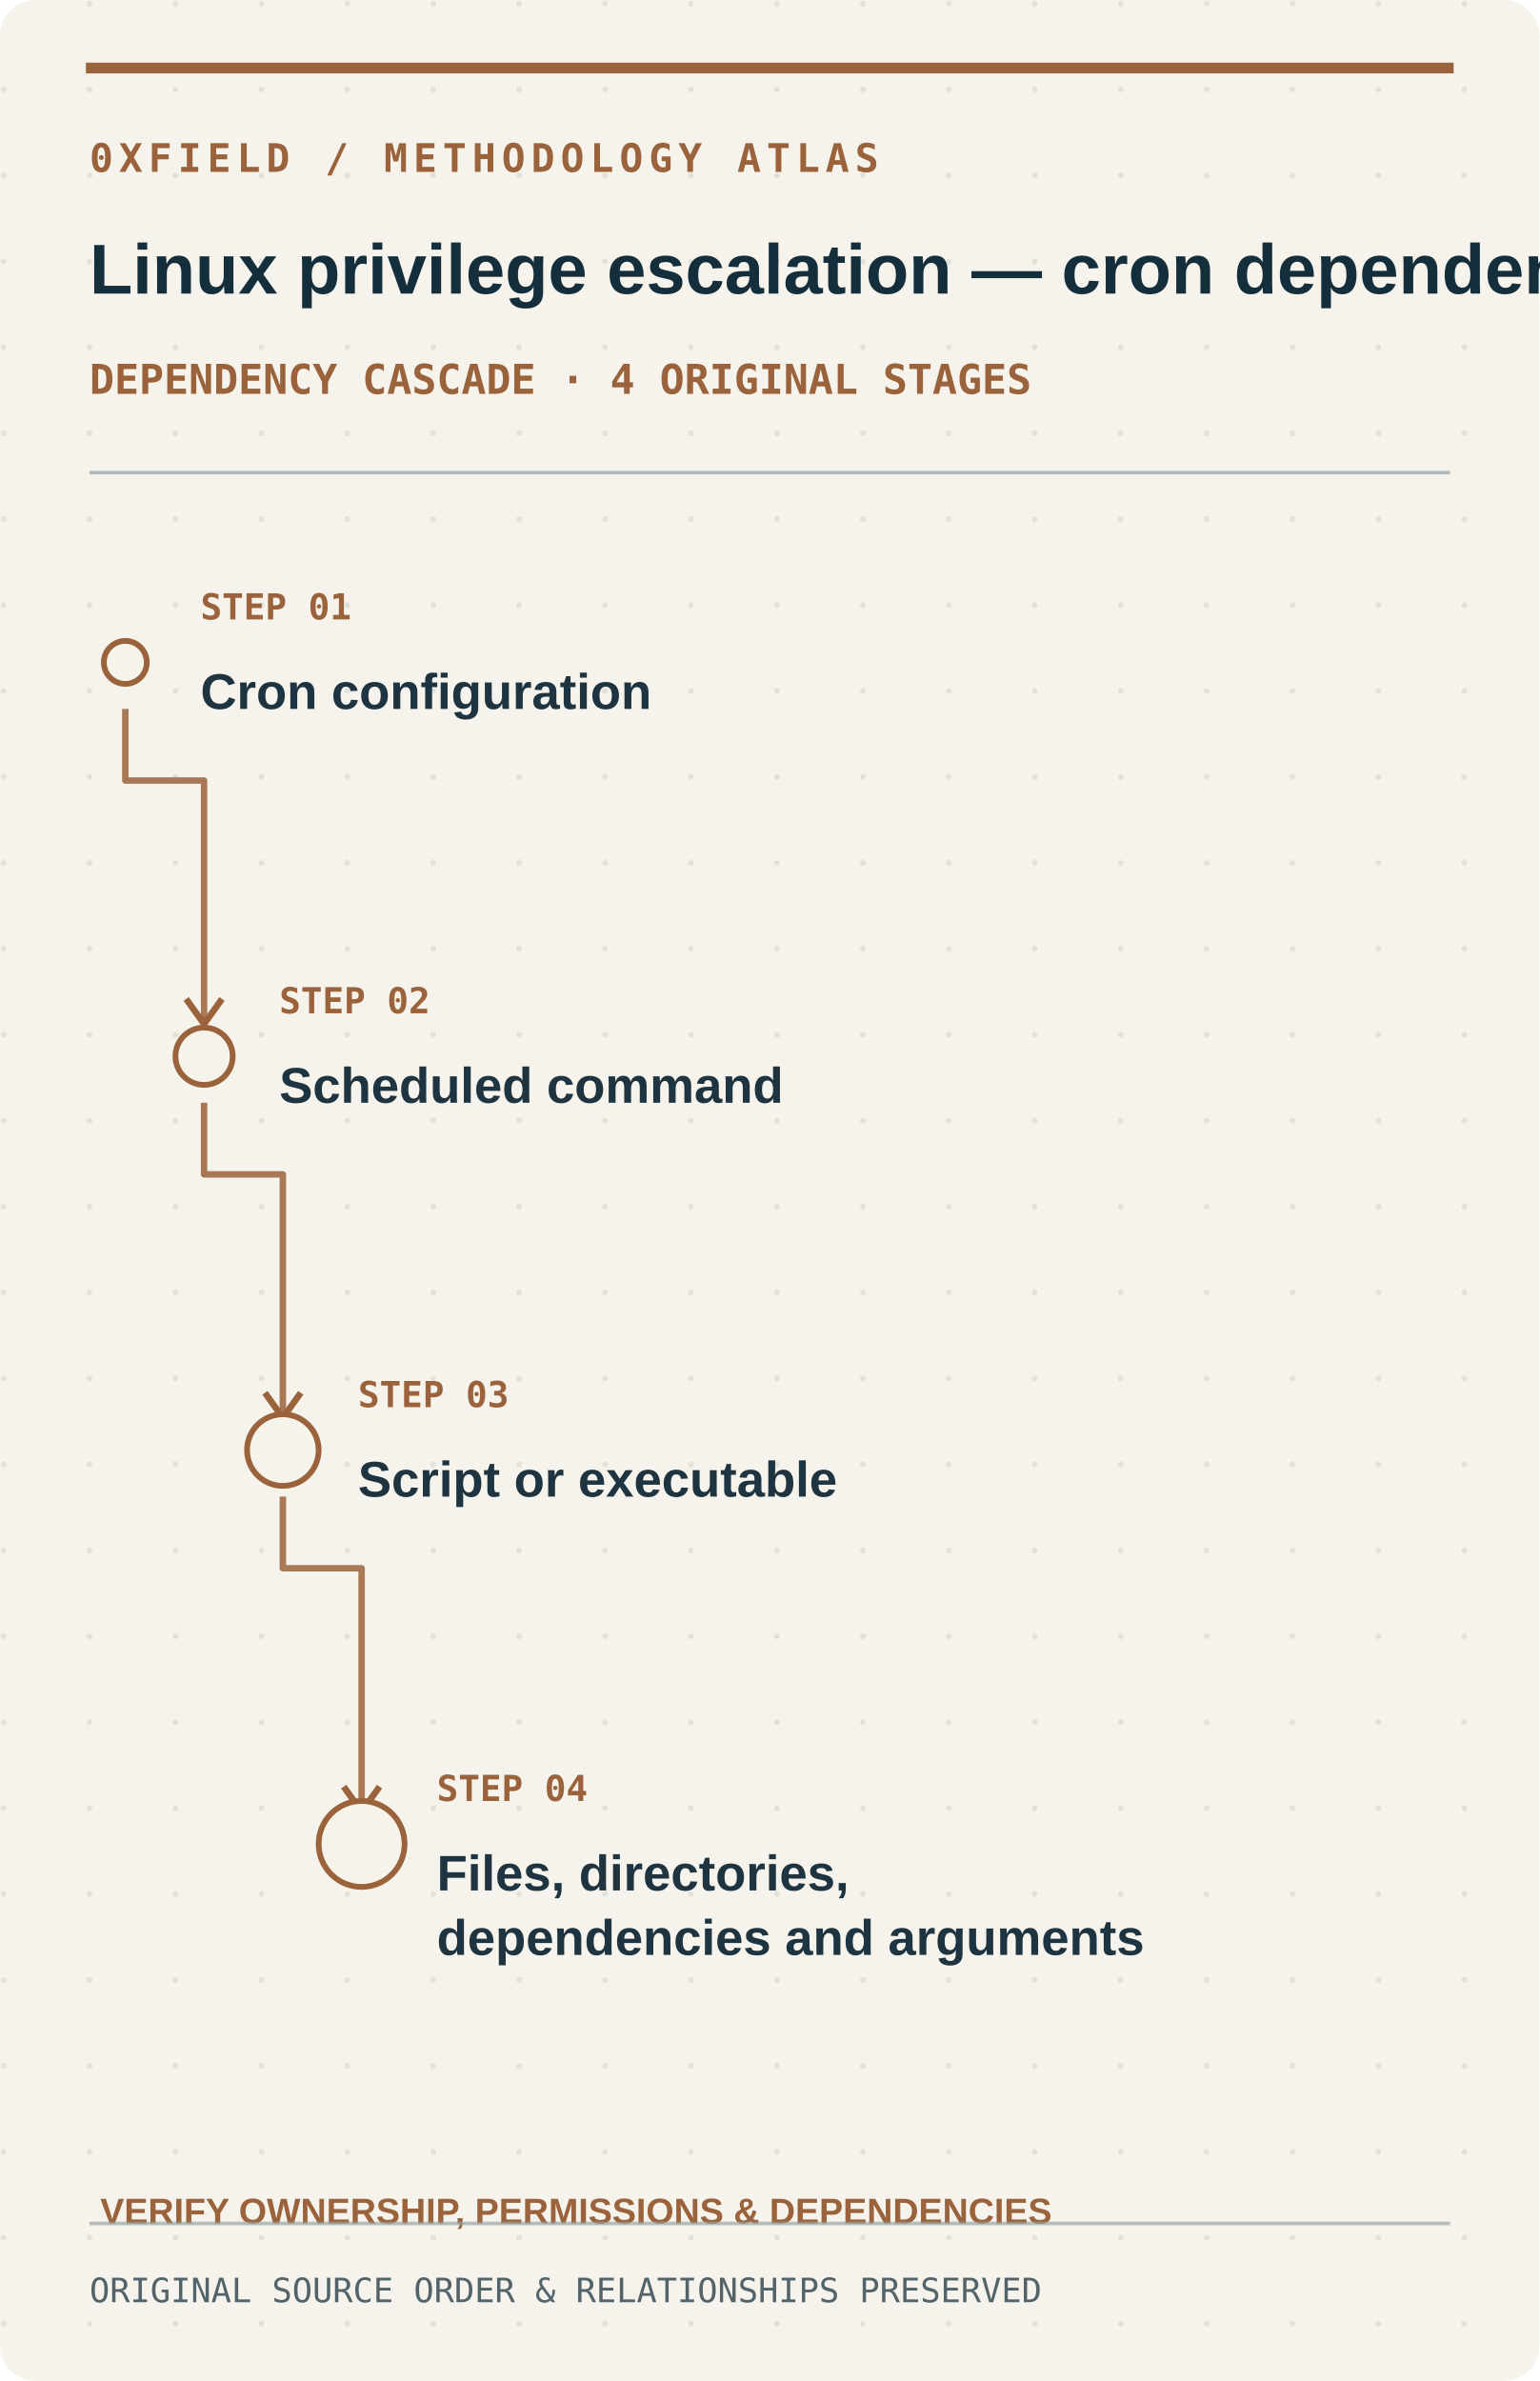
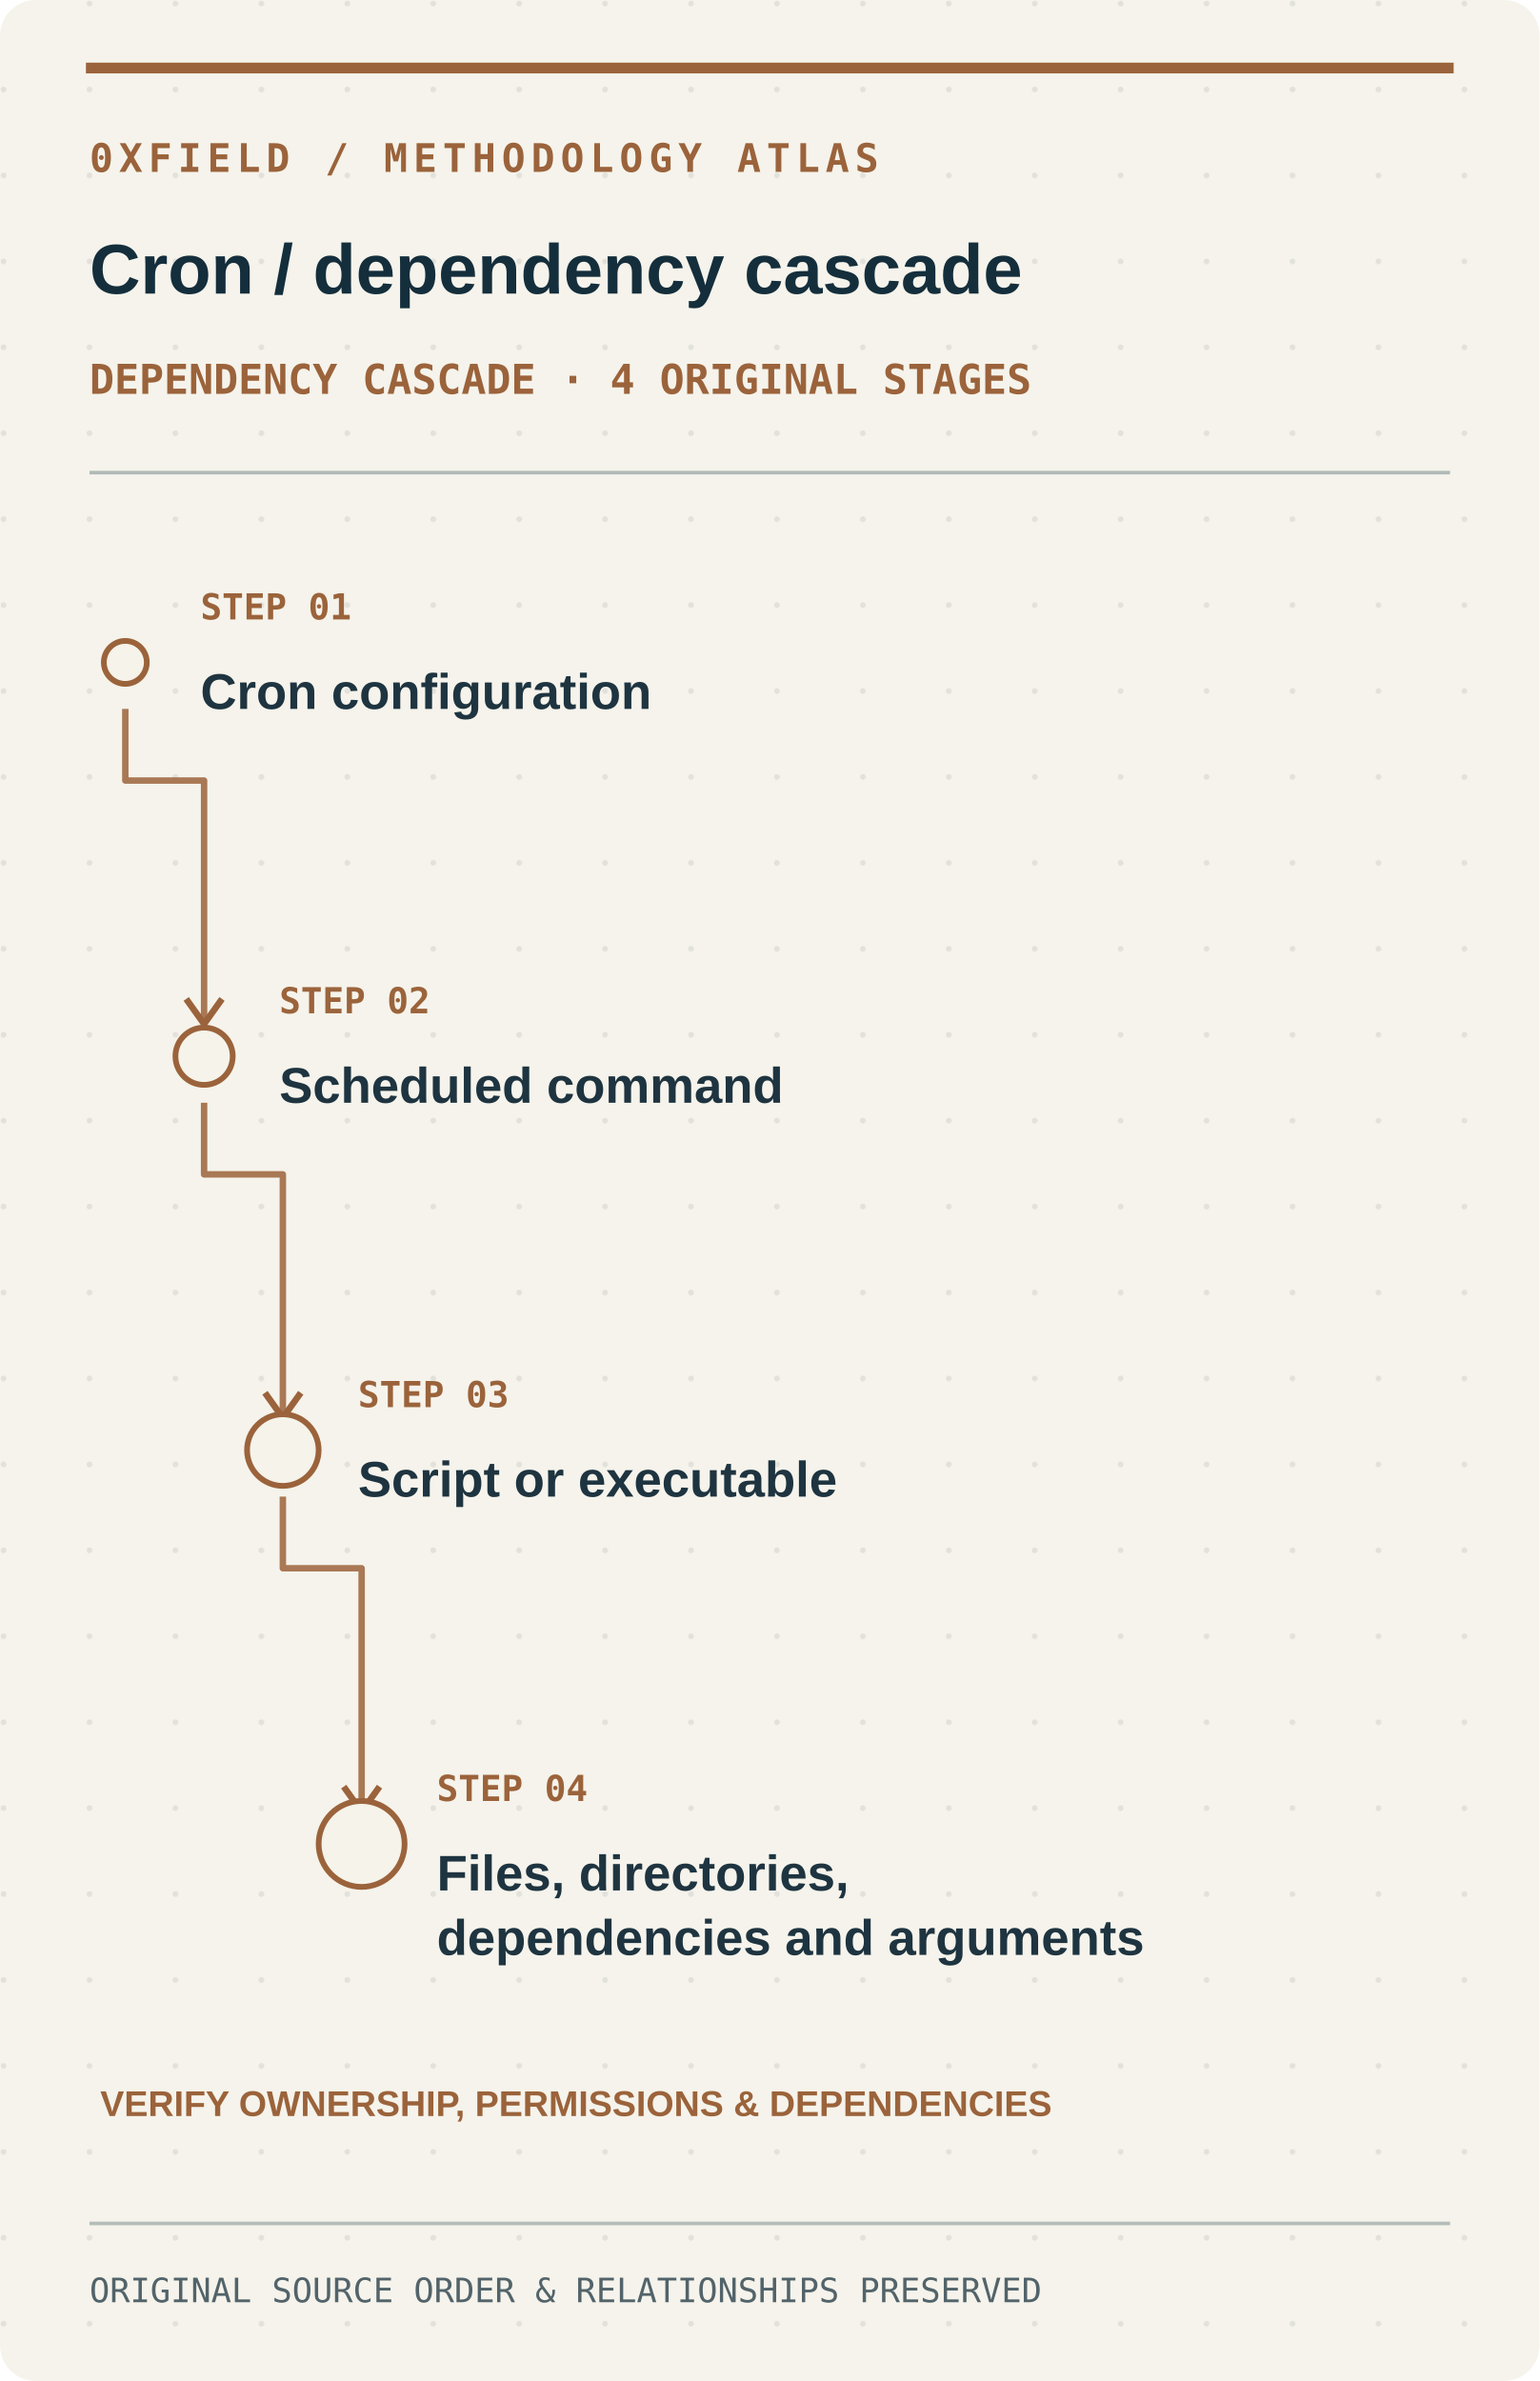
<svg xmlns="http://www.w3.org/2000/svg" width="430" height="665" viewBox="0 0 430 665" data-layout="dependency" role="img" aria-labelledby="atlas-title atlas-desc">
  <defs>
    <pattern id="atlas-dot" width="24" height="24" patternUnits="userSpaceOnUse">
      <circle cx="1" cy="1" r=".8" fill="#8d9693" opacity=".19" />
    </pattern>
  </defs>
  <rect width="430" height="665" rx="10" fill="#f5f3eb" />
  <rect width="430" height="665" rx="10" fill="url(#atlas-dot)" />
  <path d="M24 19H406" stroke="#9b633b" stroke-width="3" />
  <text x="25" y="48" font-family="Consolas,monospace" fill="#9b633b" font-size="11" letter-spacing="1.6" font-weight="700">0XFIELD  /  METHODOLOGY ATLAS</text>
-   <text x="25" y="82" font-family="Arial,Helvetica,sans-serif" font-weight="800" font-size="19.7" fill="#142e3c">Linux privilege escalation — cron dependency map</text>
+   <text x="25" y="82" font-family="Arial,Helvetica,sans-serif" font-weight="800" font-size="19.7" fill="#142e3c">Cron / dependency cascade</text>
  <text x="25" y="110" font-family="Consolas,monospace" font-size="11.5" font-weight="700" fill="#9b633b">DEPENDENCY CASCADE  ·  4 ORIGINAL STAGES</text>
  <path d="M25 132H405" stroke="#91a0a0" stroke-width="1" opacity=".68" />
  <circle cx="35" cy="185" r="6" stroke="#9b633b" stroke-width="1.6" fill="#f5f3ea" />
  <g id="stage-01" aria-label="Cron configuration">
    <text x="56" y="173" font-family="Consolas,monospace" font-size="10" font-weight="700" text-anchor="start" fill="#9b633b">STEP 01</text>
    <text x="56" y="198" font-family="Arial,Helvetica,sans-serif" font-size="14" font-weight="600" text-anchor="start" fill="#1e3440">
      <tspan x="56" dy="0">Cron configuration</tspan>
    </text>
  </g>
  <path d="M35 198V218H57V286" stroke="#9b633b" stroke-width="1.8" stroke-linejoin="round" fill="none" opacity=".85" />
  <path d="M52 279L57 286L62 279" stroke="#9b633b" stroke-width="1.8" fill="none" />
  <circle cx="57" cy="295" r="8" stroke="#9b633b" stroke-width="1.6" fill="#f5f3ea" />
  <g id="stage-02" aria-label="Scheduled command">
    <text x="78" y="283" font-family="Consolas,monospace" font-size="10" font-weight="700" text-anchor="start" fill="#9b633b">STEP 02</text>
    <text x="78" y="308" font-family="Arial,Helvetica,sans-serif" font-size="14" font-weight="600" text-anchor="start" fill="#1e3440">
      <tspan x="78" dy="0">Scheduled command</tspan>
    </text>
  </g>
  <path d="M57 308V328H79V396" stroke="#9b633b" stroke-width="1.8" stroke-linejoin="round" fill="none" opacity=".85" />
  <path d="M74 389L79 396L84 389" stroke="#9b633b" stroke-width="1.8" fill="none" />
  <circle cx="79" cy="405" r="10" stroke="#9b633b" stroke-width="1.6" fill="#f5f3ea" />
  <g id="stage-03" aria-label="Script or executable">
    <text x="100" y="393" font-family="Consolas,monospace" font-size="10" font-weight="700" text-anchor="start" fill="#9b633b">STEP 03</text>
    <text x="100" y="418" font-family="Arial,Helvetica,sans-serif" font-size="14" font-weight="600" text-anchor="start" fill="#1e3440">
      <tspan x="100" dy="0">Script or executable</tspan>
    </text>
  </g>
  <path d="M79 418V438H101V506" stroke="#9b633b" stroke-width="1.8" stroke-linejoin="round" fill="none" opacity=".85" />
  <path d="M96 499L101 506L106 499" stroke="#9b633b" stroke-width="1.8" fill="none" />
  <circle cx="101" cy="515" r="12" stroke="#9b633b" stroke-width="1.6" fill="#f5f3ea" />
  <g id="stage-04" aria-label="Files, directories, dependencies and arguments">
    <text x="122" y="503" font-family="Consolas,monospace" font-size="10" font-weight="700" text-anchor="start" fill="#9b633b">STEP 04</text>
    <text x="122" y="528" font-family="Arial,Helvetica,sans-serif" font-size="14" font-weight="600" text-anchor="start" fill="#1e3440">
      <tspan x="122" dy="0">Files, directories,</tspan>
      <tspan x="122" dy="18">dependencies and arguments</tspan>
    </text>
  </g>
-   <text x="28" y="621" font-family="Arial,Helvetica,sans-serif" font-size="10" font-weight="700" text-anchor="start" fill="#9b633b">
+   <text x="28" y="591" font-family="Arial,Helvetica,sans-serif" font-size="10" font-weight="700" text-anchor="start" fill="#9b633b">
    <tspan x="28" dy="0">VERIFY OWNERSHIP, PERMISSIONS &amp; DEPENDENCIES</tspan>
  </text>
  <path d="M25 621H405" stroke="#91a0a0" stroke-width="1" opacity=".65" />
  <text x="25" y="643" fill="#52636a" font-family="Consolas,monospace" font-size="9.4">ORIGINAL SOURCE ORDER &amp; RELATIONSHIPS PRESERVED</text>
</svg>
